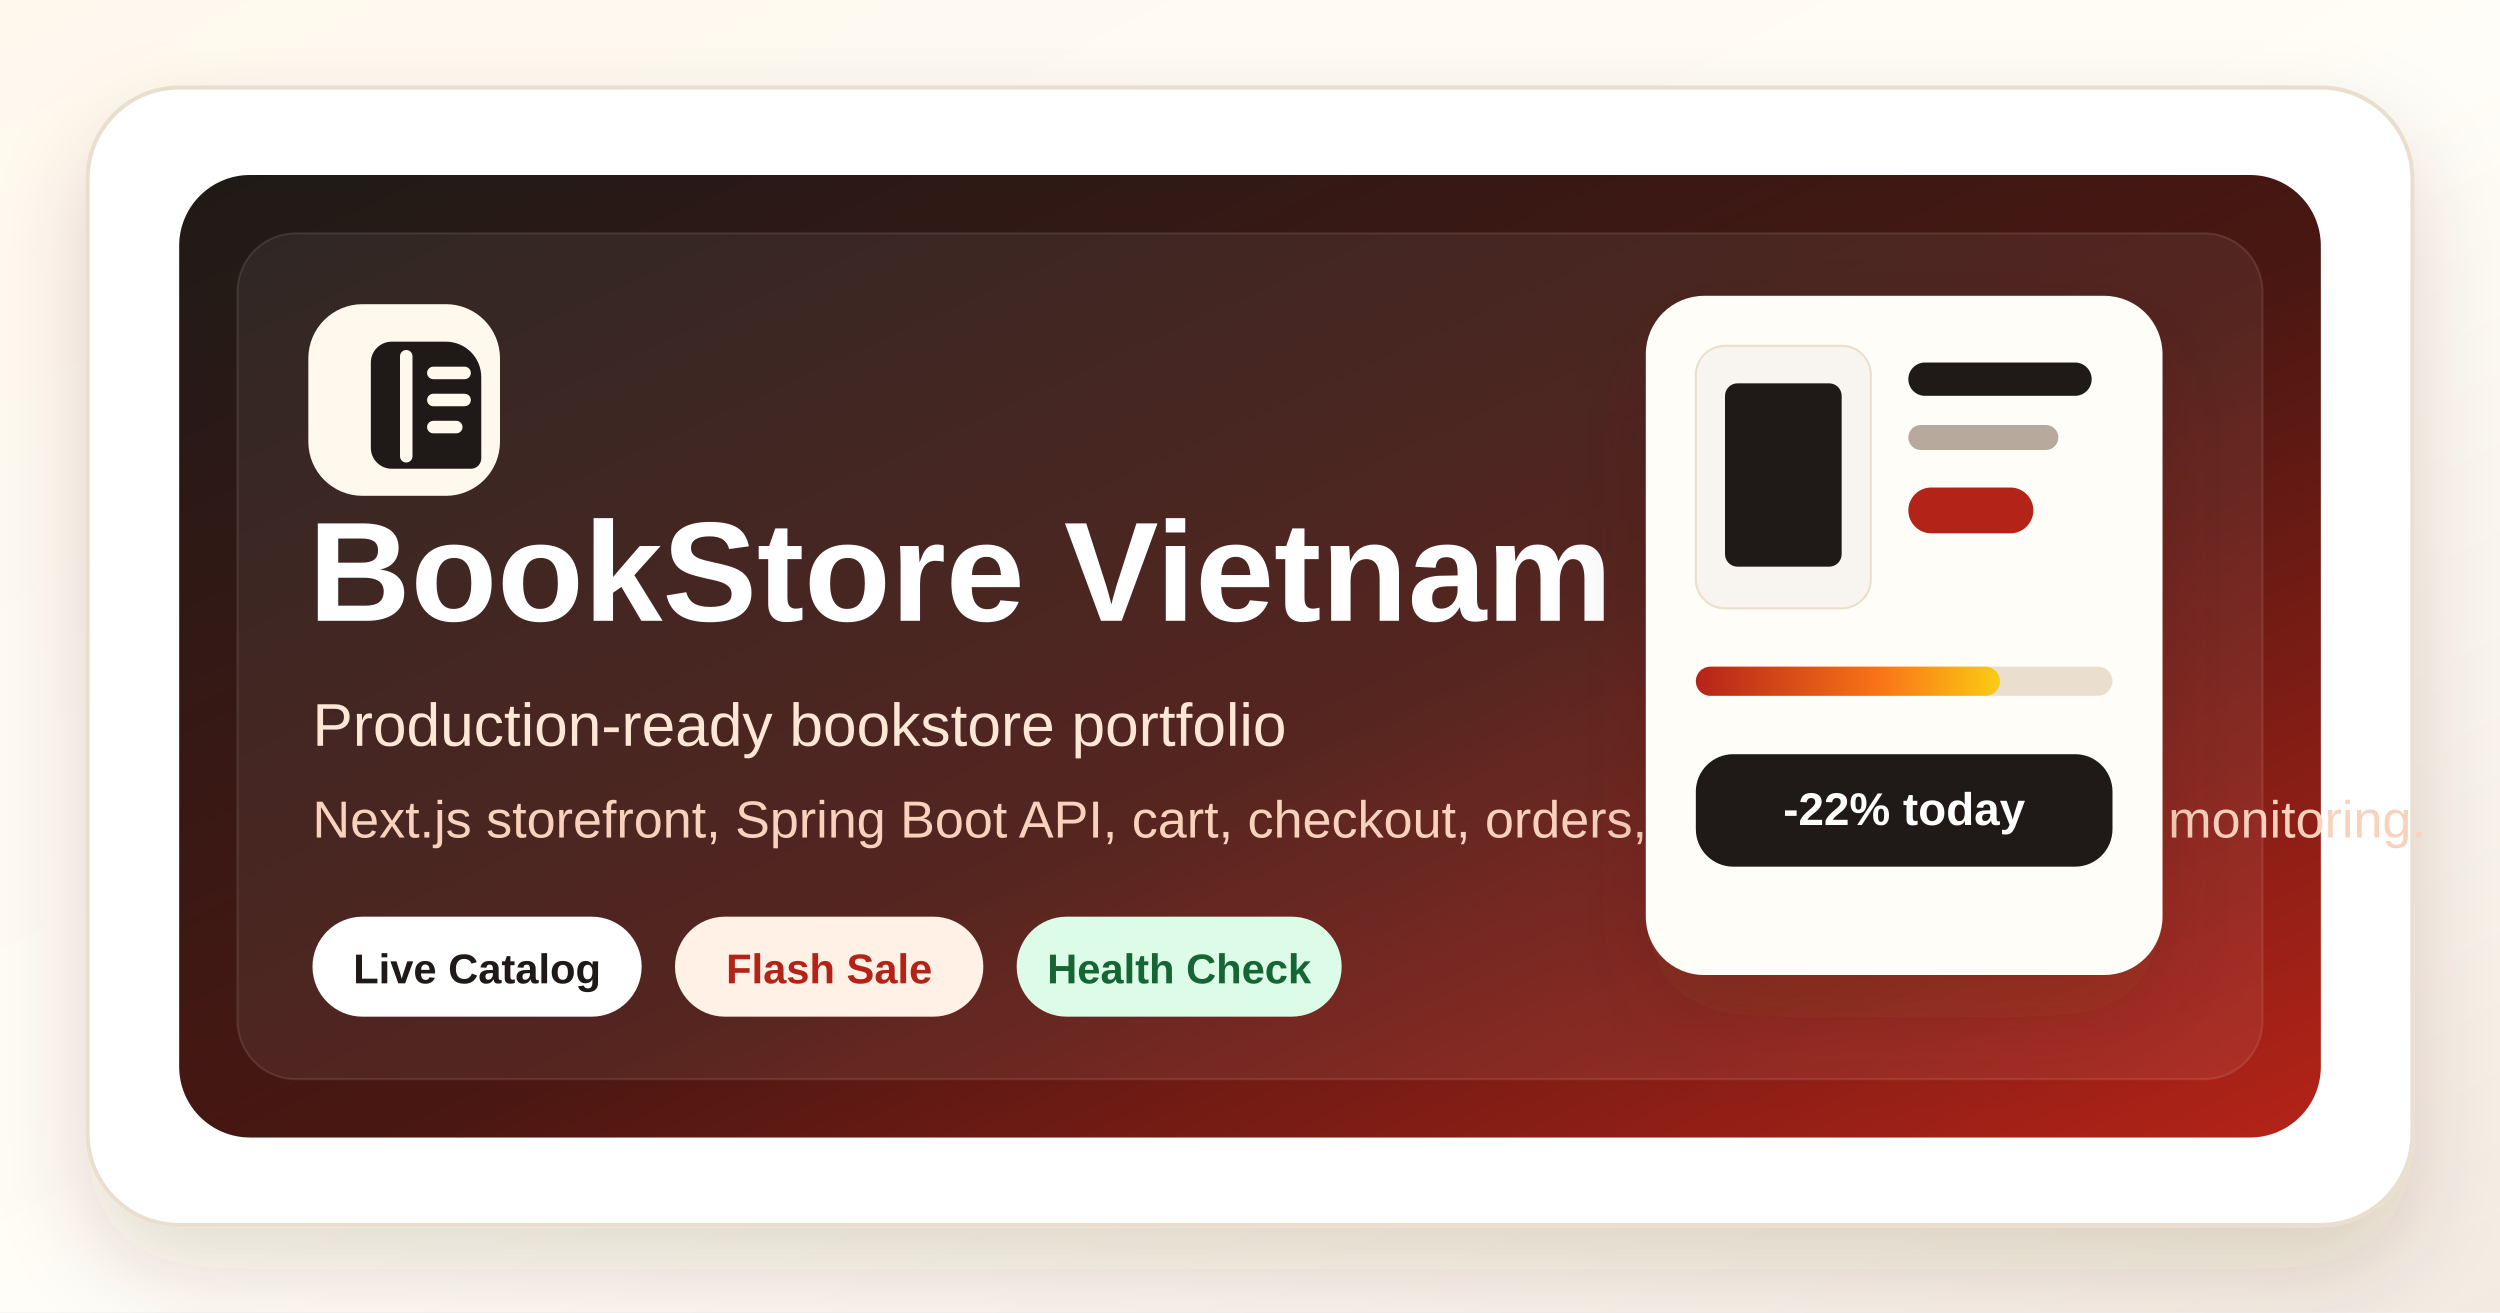
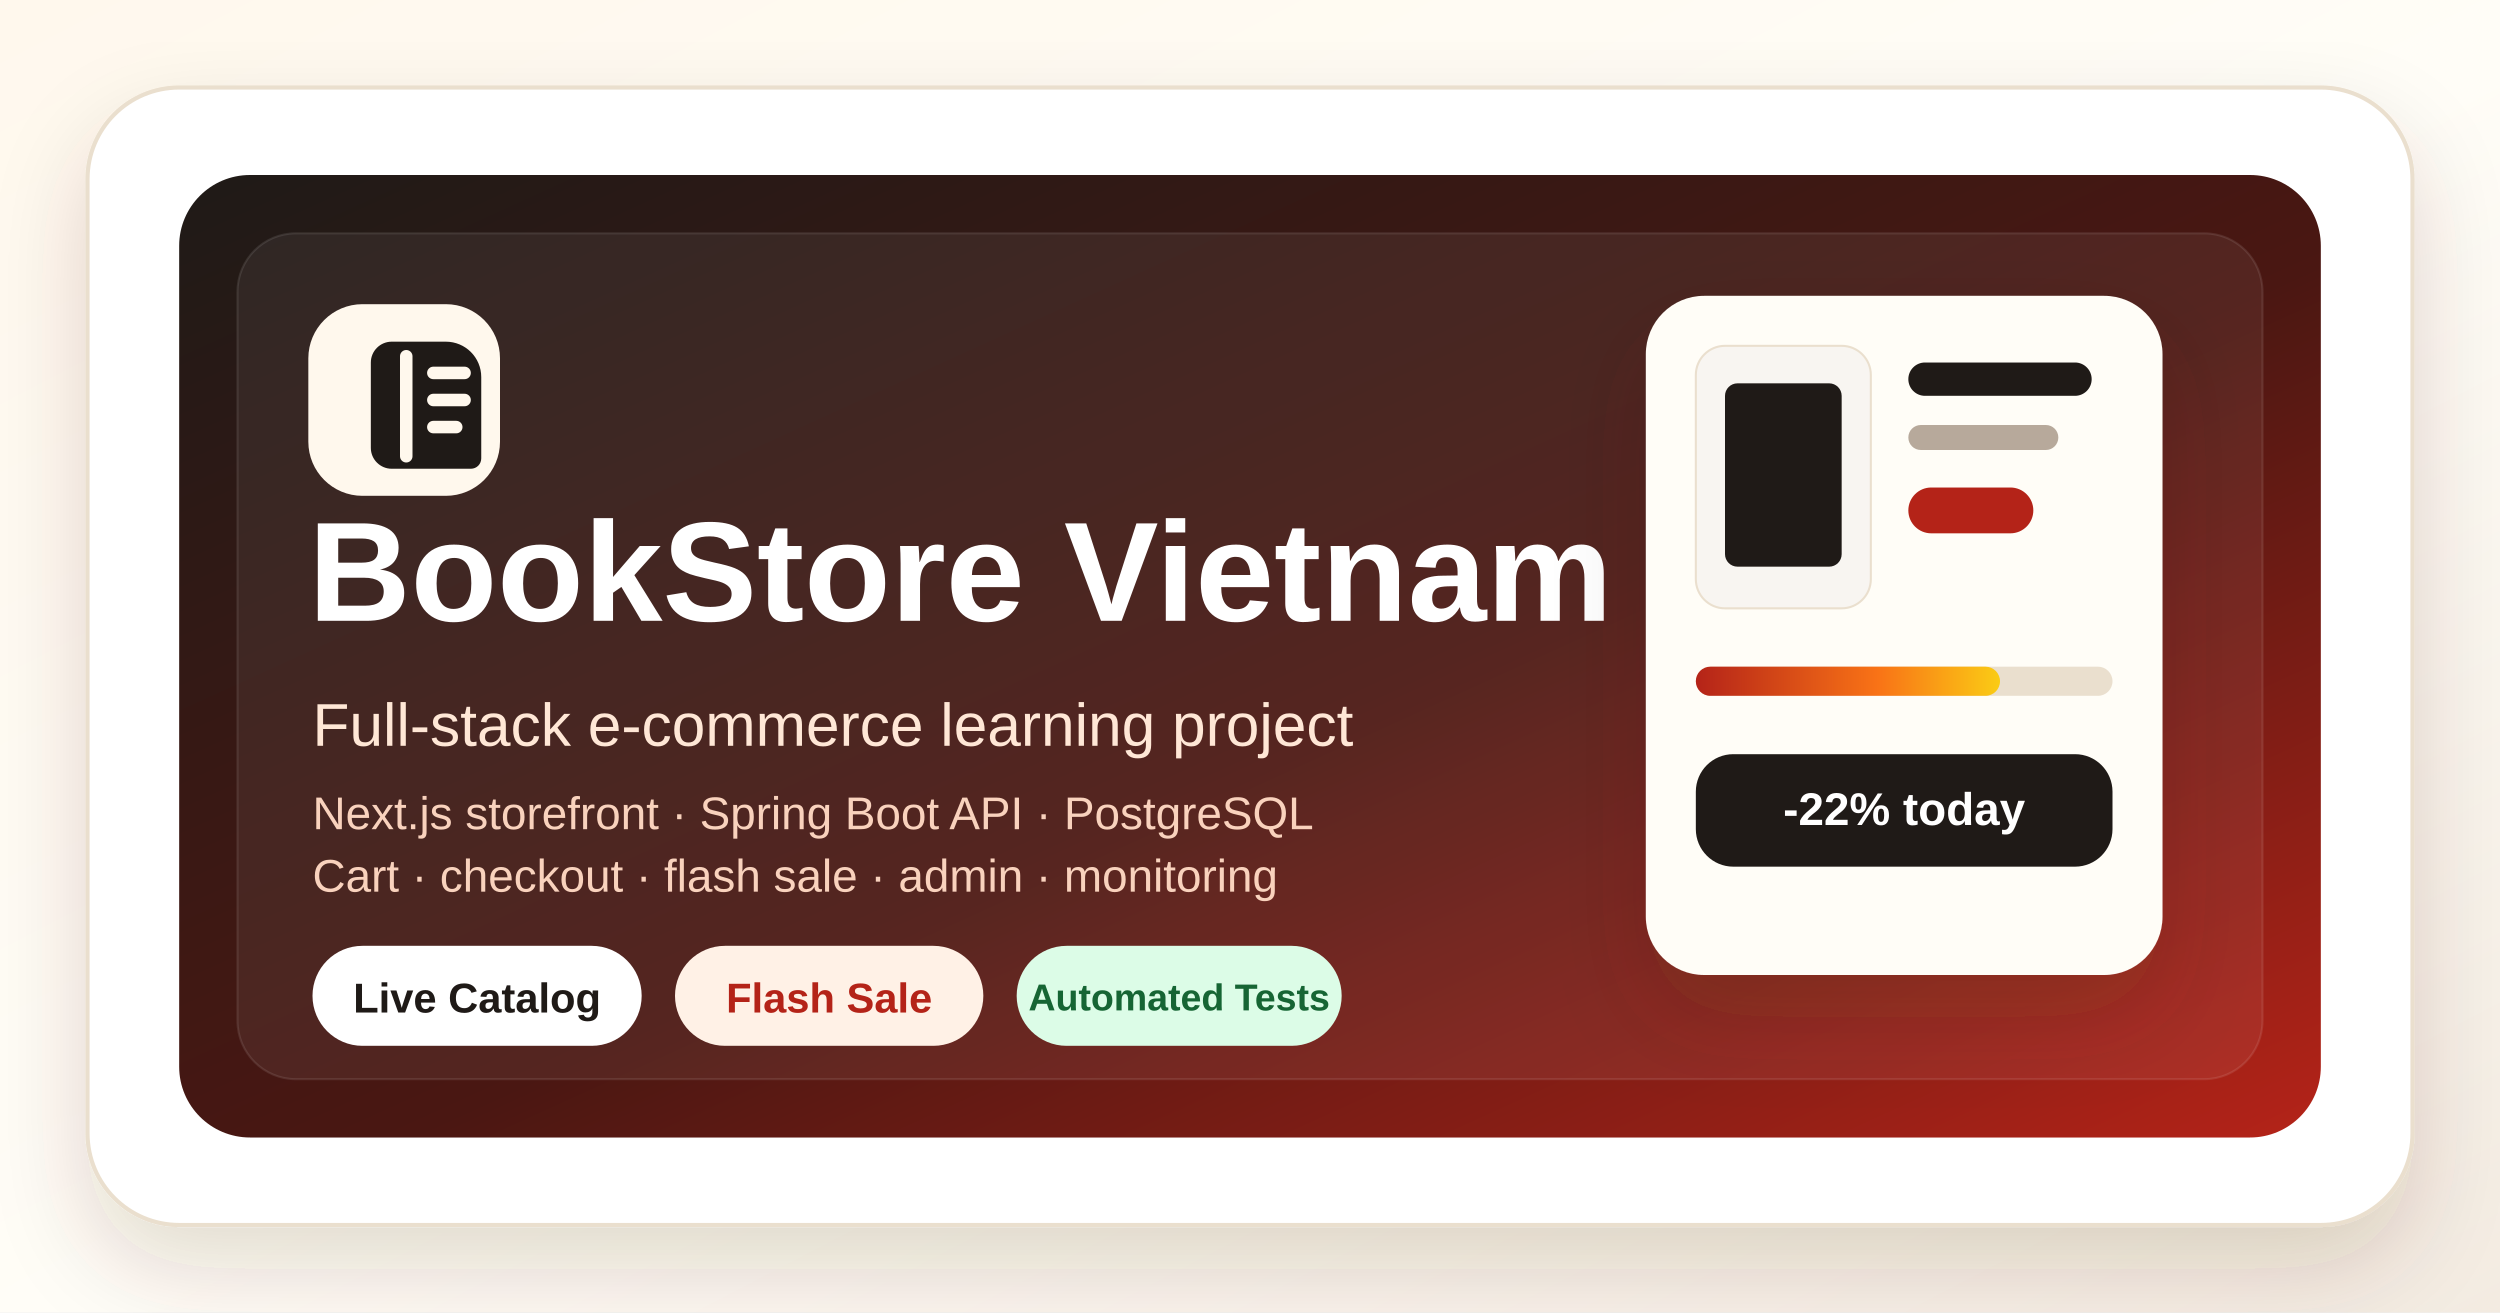
<svg xmlns="http://www.w3.org/2000/svg" viewBox="0 0 1200 630" role="img" aria-labelledby="ogTitle ogDesc">
  <defs>
    <linearGradient id="background" x1="0%" x2="100%" y1="0%" y2="100%">
      <stop offset="0%" stop-color="#fff8ed" />
      <stop offset="52%" stop-color="#fffdf7" />
      <stop offset="100%" stop-color="#f3ebe1" />
    </linearGradient>
    <linearGradient id="hero" x1="0%" x2="100%" y1="0%" y2="100%">
      <stop offset="0%" stop-color="#1f1a17" />
      <stop offset="55%" stop-color="#4a1712" />
      <stop offset="100%" stop-color="#b42318" />
    </linearGradient>
    <linearGradient id="sale" x1="0%" x2="100%" y1="0%" y2="0%">
      <stop offset="0%" stop-color="#b42318" />
      <stop offset="60%" stop-color="#f97316" />
      <stop offset="100%" stop-color="#facc15" />
    </linearGradient>
    <filter id="softShadow" x="-20%" y="-20%" width="140%" height="140%">
      <feDropShadow dx="0" dy="20" stdDeviation="22" flood-color="#4e3217" flood-opacity="0.16" />
    </filter>
  </defs>
  <rect width="1200" height="630" fill="url(#background)" />
  <rect x="42" y="42" width="1116" height="546" rx="44" fill="#ffffff" stroke="#eadfce" stroke-width="2" filter="url(#softShadow)" />
  <g transform="translate(86 84)">
    <rect width="1028" height="462" rx="34" fill="url(#hero)" />
    <rect x="28" y="28" width="972" height="406" rx="28" fill="#ffffff" fill-opacity="0.06" stroke="#ffffff" stroke-opacity="0.10" />
    <g transform="translate(62 62)">
      <rect width="92" height="92" rx="26" fill="#fff8ed" />
      <path d="M30 28c0-5.5 4.5-10 10-10h26c9.4 0 17 7.6 17 17v39c0 2.8-2.2 5-5 5H40c-5.5 0-10-4.5-10-10V28Z" fill="#1f1a17" />
      <path d="M47 25v48M60 33h15M60 46h15M60 59h11" stroke="#fff8ed" stroke-width="6" stroke-linecap="round" />
    </g>
    <text x="62" y="214" font-family="Arial, Helvetica, sans-serif" font-size="68" font-weight="800" fill="#ffffff">BookStore Vietnam</text>
-     <text x="64" y="274" font-family="Arial, Helvetica, sans-serif" font-size="29" font-weight="500" fill="#ffe7d6">Production-ready bookstore portfolio</text>
-     <text x="64" y="318" font-family="Arial, Helvetica, sans-serif" font-size="25" fill="#f9d2bd">Next.js storefront, Spring Boot API, cart, checkout, orders, flash sale, admin and monitoring.</text>
-     <g transform="translate(64 356)">
+     <text x="64" y="274" font-family="Arial, Helvetica, sans-serif" font-size="29" font-weight="500" fill="#ffe7d6">Full-stack e-commerce learning project</text>
+     <text x="64" y="314" font-family="Arial, Helvetica, sans-serif" font-size="22" fill="#f9d2bd">Next.js storefront · Spring Boot API · PostgreSQL</text>
+     <text x="64" y="344" font-family="Arial, Helvetica, sans-serif" font-size="22" fill="#f9d2bd">Cart · checkout · flash sale · admin · monitoring</text>
+     <g transform="translate(64 370)">
      <rect width="158" height="48" rx="24" fill="#ffffff" />
      <text x="79" y="32" font-family="Arial, Helvetica, sans-serif" font-size="20" font-weight="800" text-anchor="middle" fill="#1f1a17">Live Catalog</text>
    </g>
-     <g transform="translate(238 356)">
+     <g transform="translate(238 370)">
      <rect width="148" height="48" rx="24" fill="#fff1e6" />
      <text x="74" y="32" font-family="Arial, Helvetica, sans-serif" font-size="20" font-weight="800" text-anchor="middle" fill="#b42318">Flash Sale</text>
    </g>
-     <g transform="translate(402 356)">
+     <g transform="translate(402 370)">
      <rect width="156" height="48" rx="24" fill="#dcfce7" />
-       <text x="78" y="32" font-family="Arial, Helvetica, sans-serif" font-size="20" font-weight="800" text-anchor="middle" fill="#166534">Health Check</text>
+       <text x="78" y="31" font-family="Arial, Helvetica, sans-serif" font-size="18" font-weight="800" text-anchor="middle" fill="#166534">Automated Tests</text>
    </g>
  </g>
  <g transform="translate(790 142)">
    <rect width="248" height="326" rx="28" fill="#fffdf7" filter="url(#softShadow)" />
    <rect x="24" y="24" width="84" height="126" rx="14" fill="#f8f5f1" stroke="#eadfce" />
    <rect x="38" y="42" width="56" height="88" rx="6" fill="#1f1a17" />
    <rect x="126" y="32" width="88" height="16" rx="8" fill="#1f1a17" />
    <rect x="126" y="62" width="72" height="12" rx="6" fill="#b7a99b" />
    <rect x="126" y="92" width="60" height="22" rx="11" fill="#b42318" />
    <rect x="24" y="178" width="200" height="14" rx="7" fill="#eadfce" />
    <rect x="24" y="178" width="146" height="14" rx="7" fill="url(#sale)" />
    <rect x="24" y="220" width="200" height="54" rx="18" fill="#1f1a17" />
    <text x="124" y="254" font-family="Arial, Helvetica, sans-serif" font-size="22" font-weight="800" text-anchor="middle" fill="#ffffff">-22% today</text>
  </g>
</svg>
